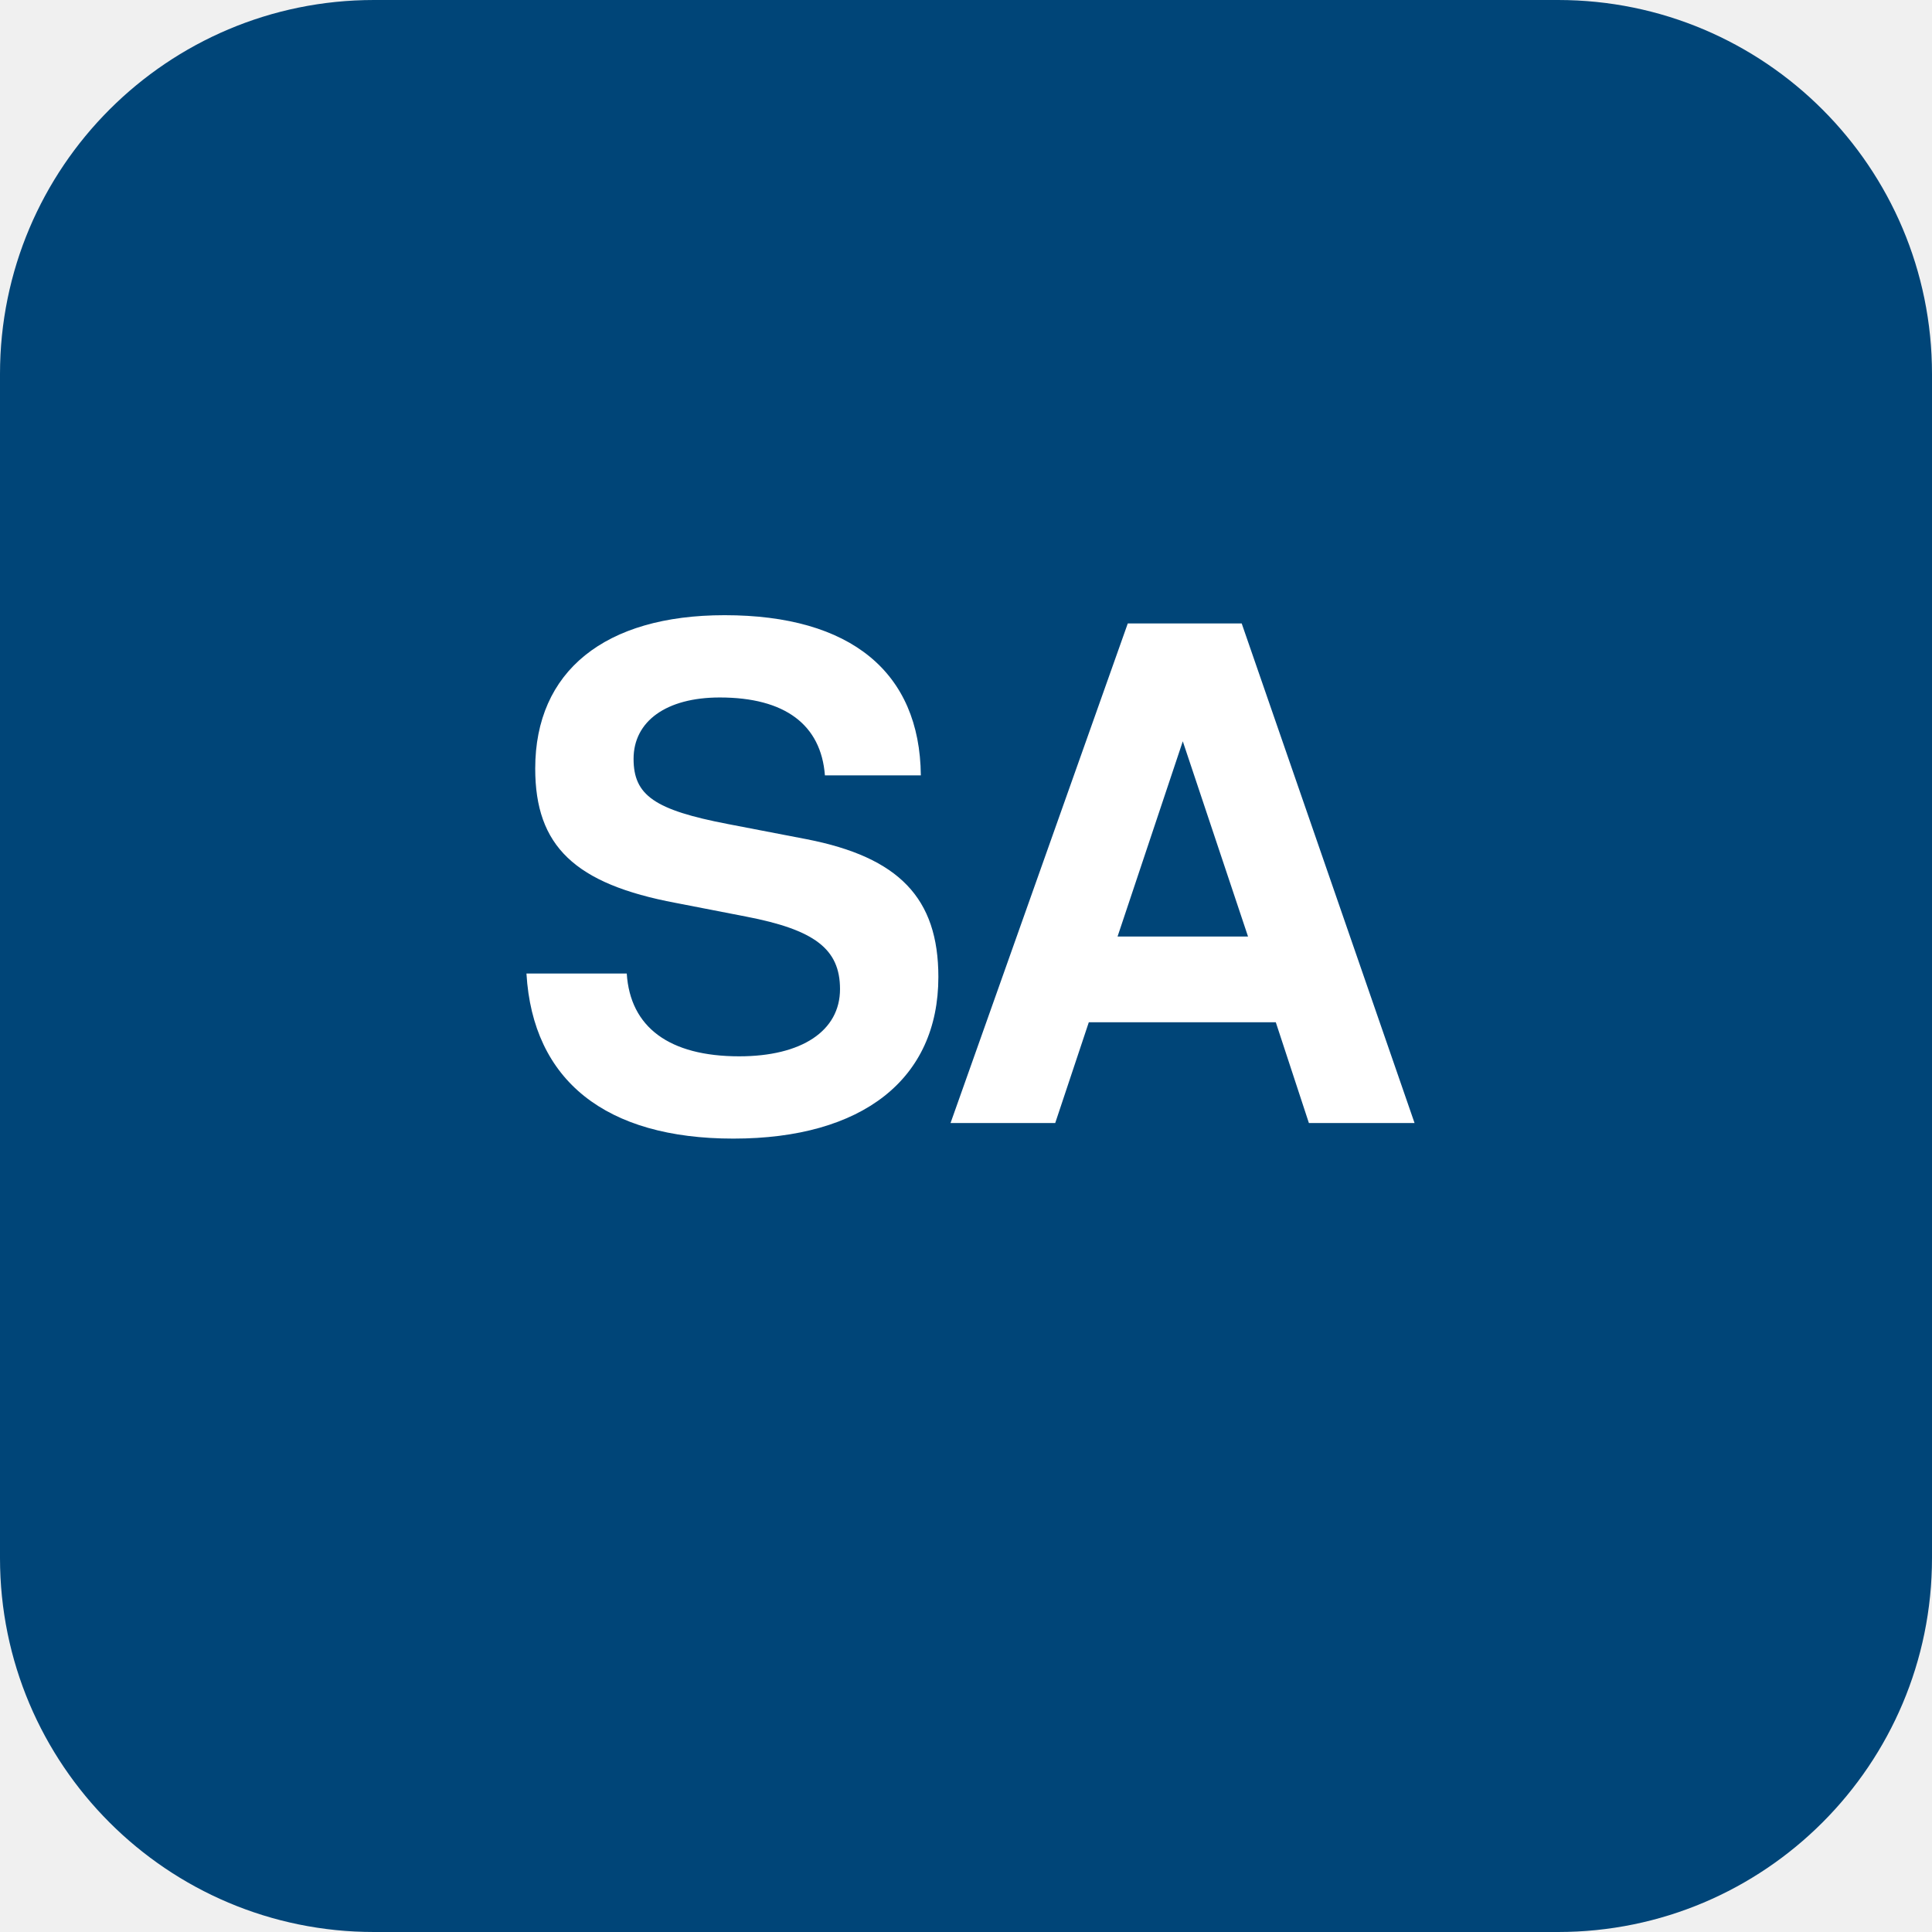
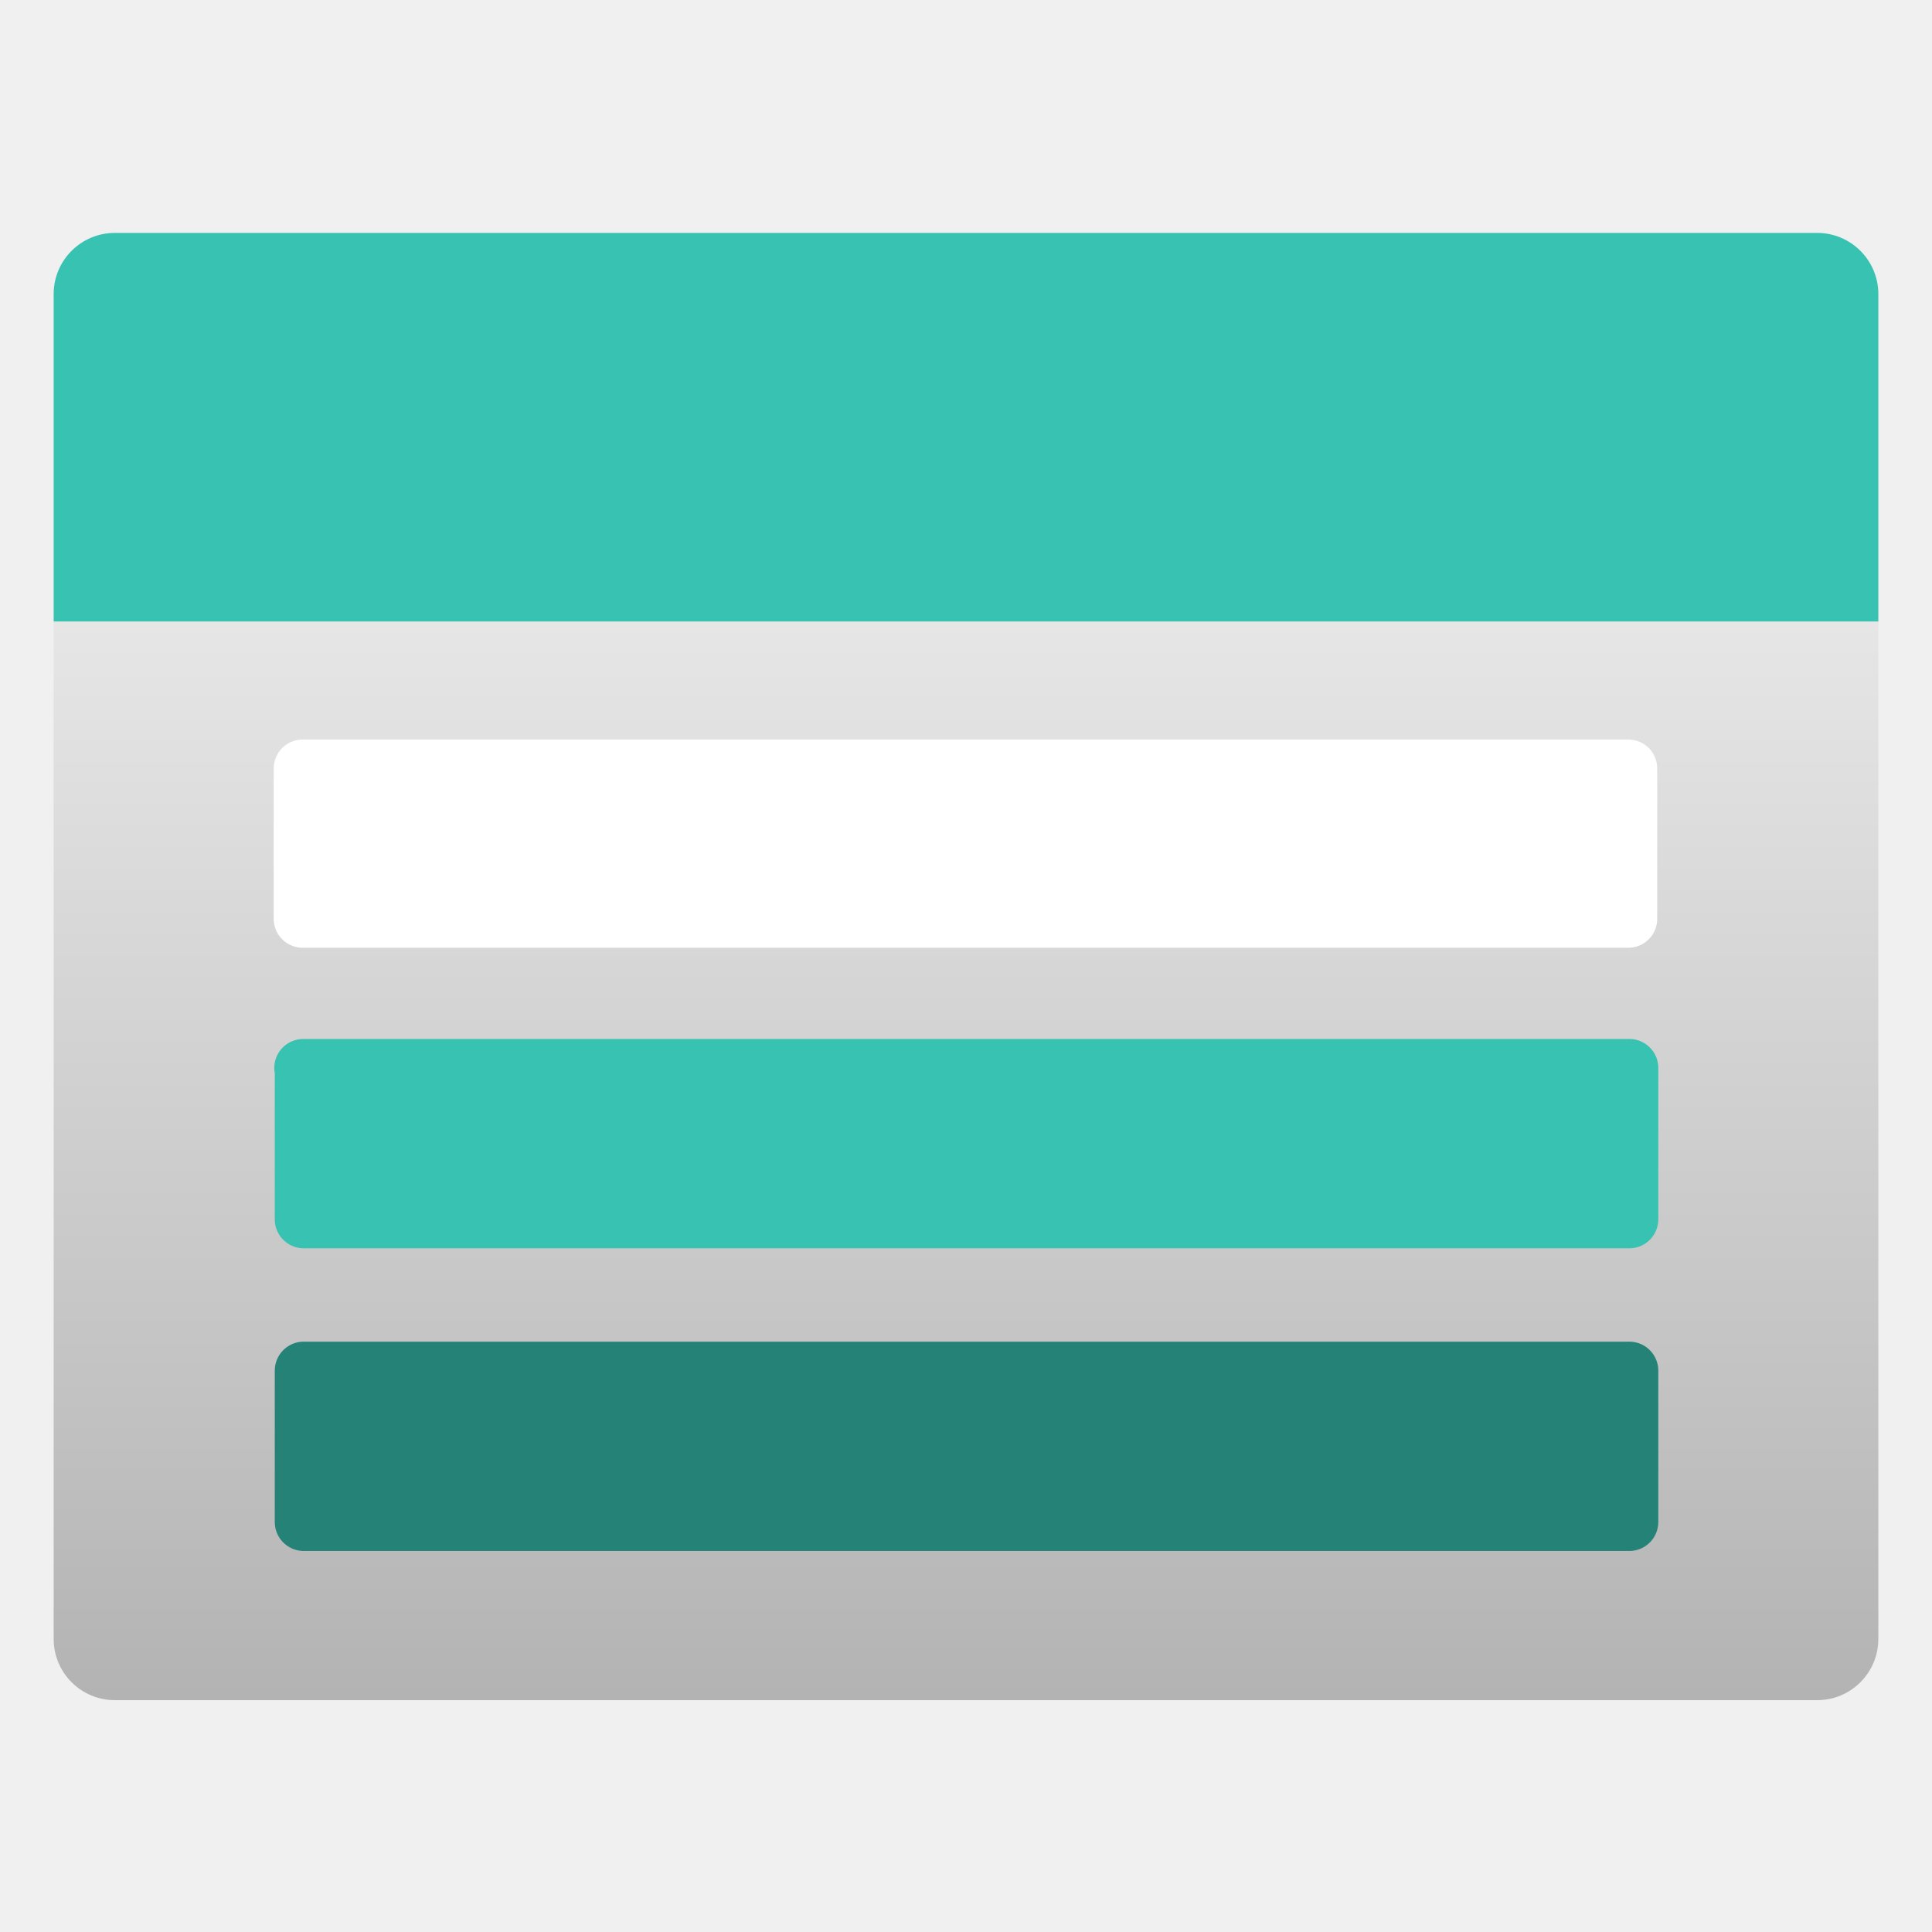
- <svg xmlns="http://www.w3.org/2000/svg" width="62" height="62" viewBox="0 0 62 62" fill="none" role="img" aria-label="SA">
-   <rect width="62" height="62" rx="12" fill="#004578" />
-   <text x="31" y="31" fill="#FFFFFF" font-family="Segoe UI, Helvetica Neue, Helvetica, Arial, sans-serif" font-size="22" font-weight="700" letter-spacing="-0.5" text-anchor="middle" dominant-baseline="central">SA</text>
+ <svg xmlns="http://www.w3.org/2000/svg" width="62" height="62" viewBox="0 0 18 18">
+   <defs>
+     <linearGradient id="ad4c4f96-09aa-4f91-ba10-5cb8ad530f74" x1="9" y1="15.83" x2="9" y2="5.79" gradientUnits="userSpaceOnUse">
+       <stop offset="0" stop-color="#b3b3b3" />
+       <stop offset="0.26" stop-color="#c1c1c1" />
+       <stop offset="1" stop-color="#e6e6e6" />
+     </linearGradient>
+   </defs>
+   <path d="M.5,5.79h17a0,0,0,0,1,0,0v9.48a.57.57,0,0,1-.57.57H1.07a.57.57,0,0,1-.57-.57V5.79A0,0,0,0,1,.5,5.79Z" fill="url(#ad4c4f96-09aa-4f91-ba10-5cb8ad530f74)" />
+   <path d="M1.07,2.17H16.93a.57.57,0,0,1,.57.57V5.79a0,0,0,0,1,0,0H.5a0,0,0,0,1,0,0V2.73A.57.57,0,0,1,1.07,2.17Z" fill="#37c2b1" />
+   <path d="M2.81,6.89H15.18a.27.27,0,0,1,.26.27v1.4a.27.27,0,0,1-.26.27H2.81a.27.27,0,0,1-.26-.27V7.16A.27.27,0,0,1,2.81,6.89Z" fill="#fff" />
+   <path d="M2.82,9.68H15.19a.27.27,0,0,1,.26.27v1.41a.27.27,0,0,1-.26.27H2.82a.27.27,0,0,1-.26-.27V10A.27.27,0,0,1,2.82,9.68Z" fill="#37c2b1" />
+   <path d="M2.82,12.5H15.19a.27.27,0,0,1,.26.27v1.41a.27.27,0,0,1-.26.27H2.82a.27.27,0,0,1-.26-.27V12.77A.27.27,0,0,1,2.82,12.5Z" fill="#258277" />
</svg>
